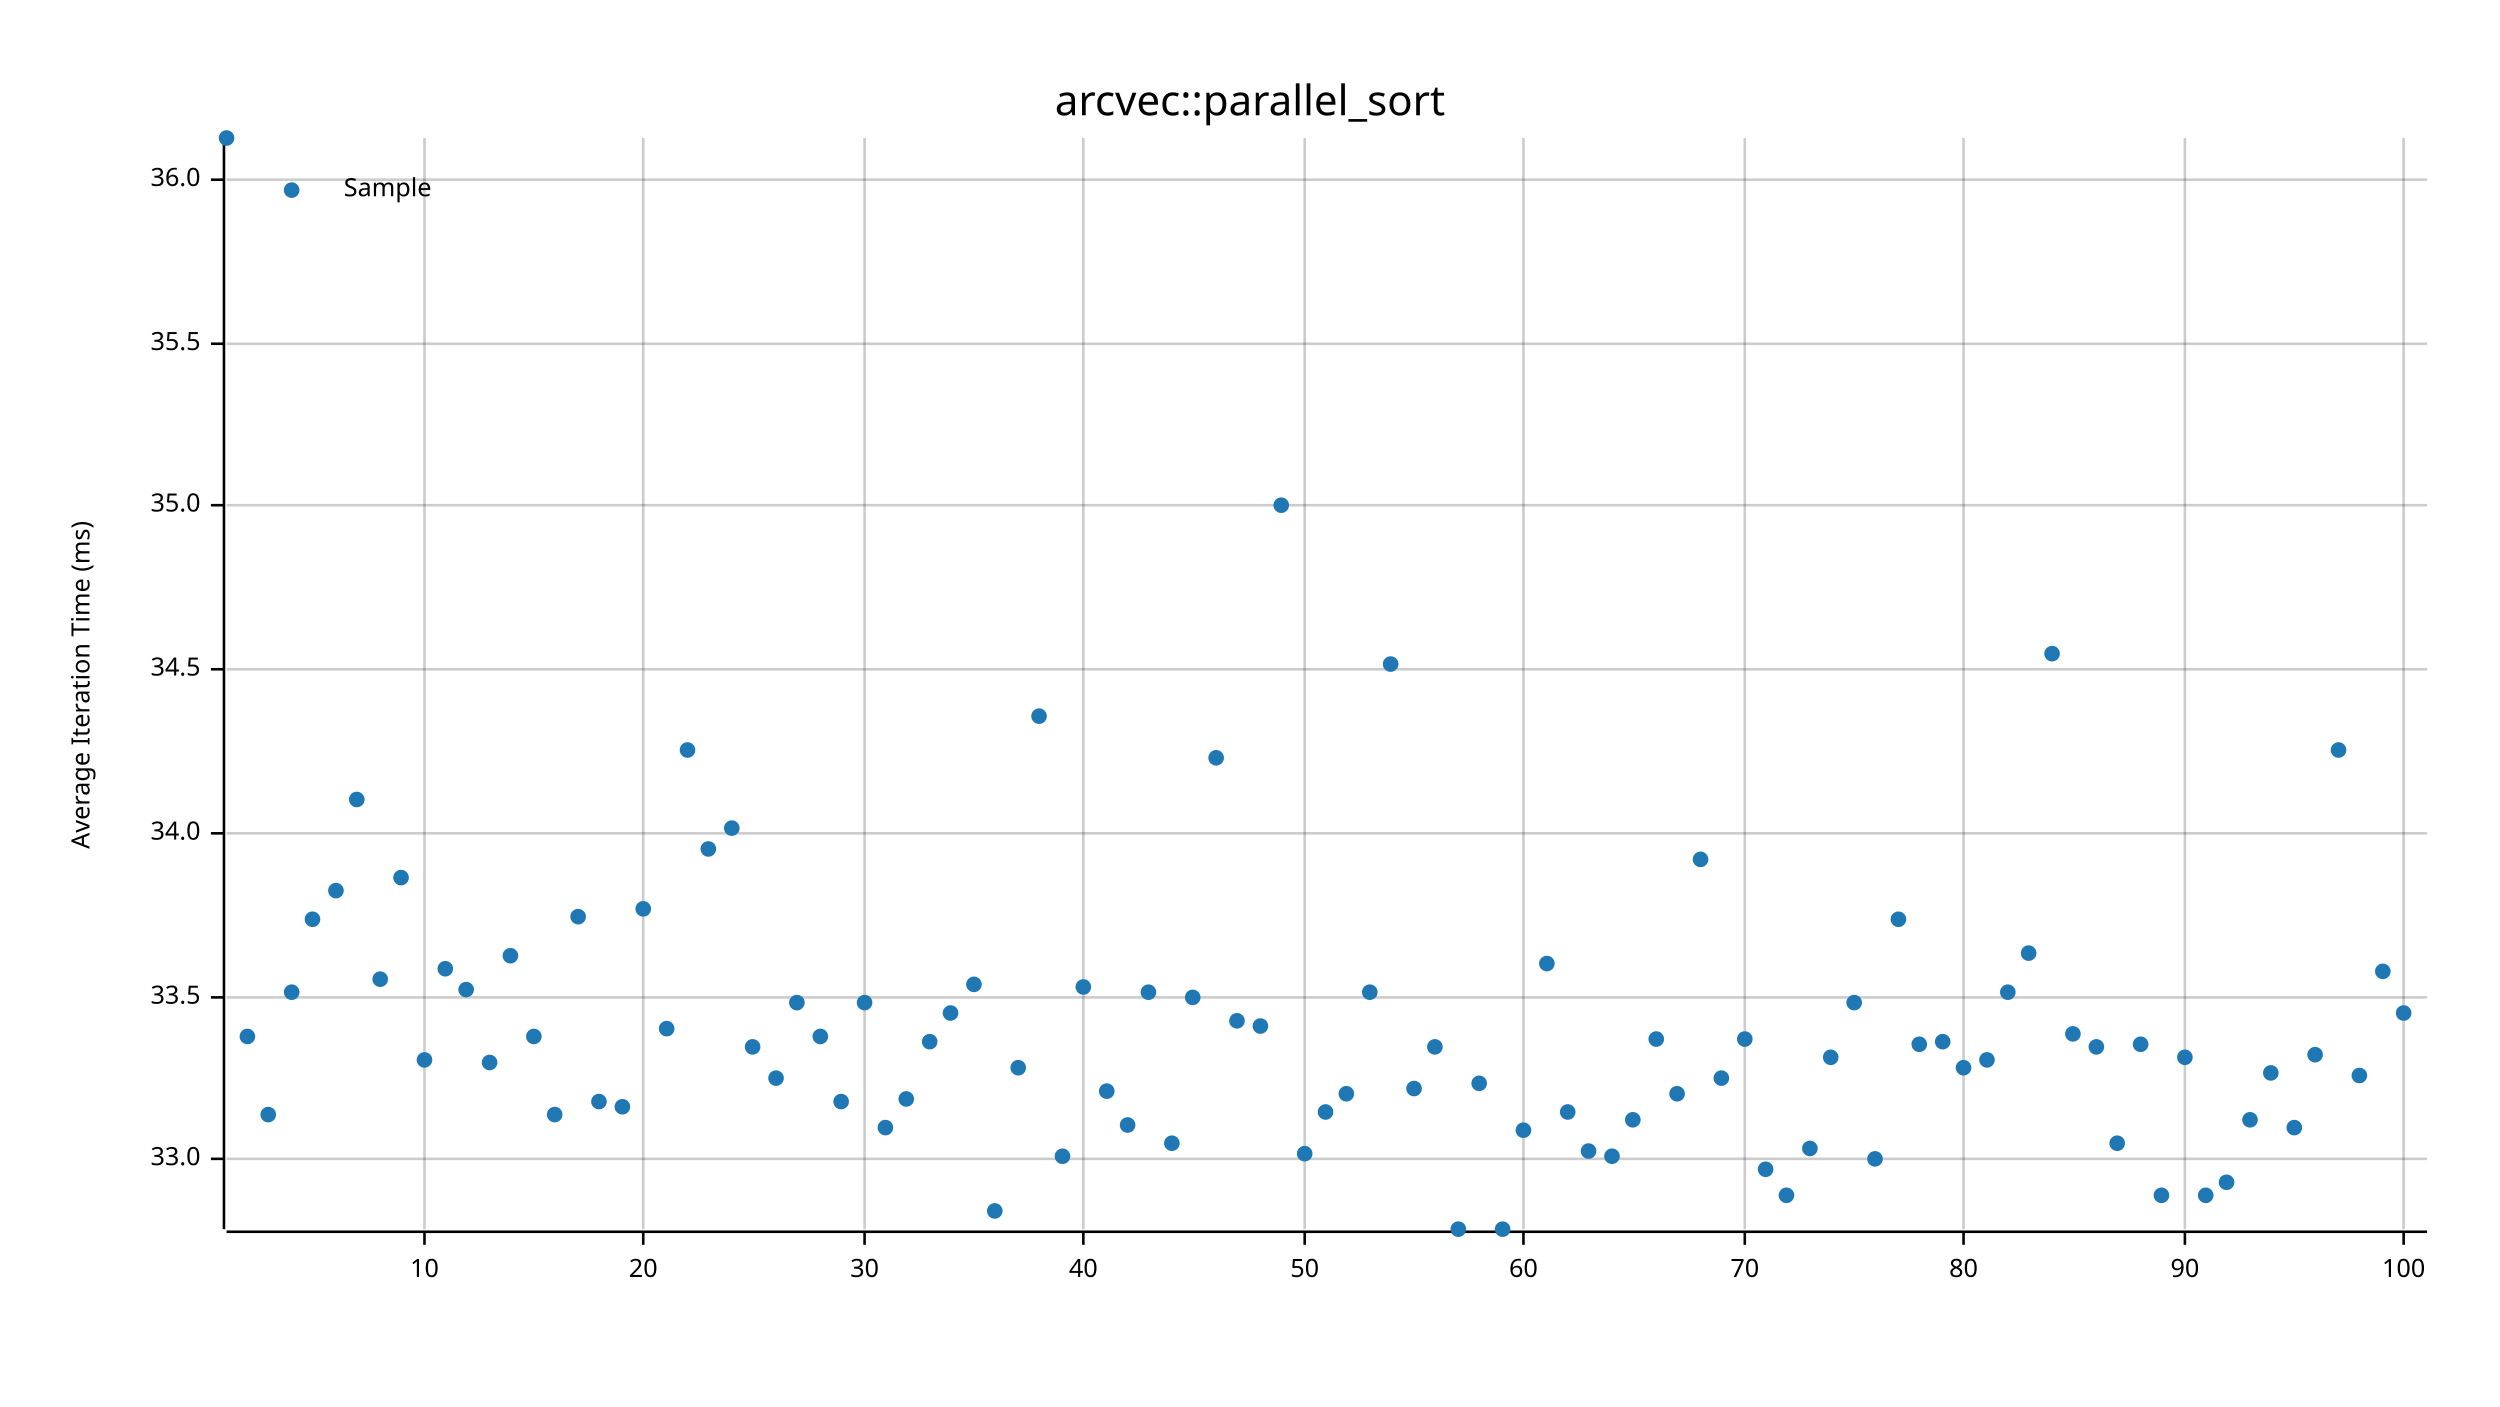
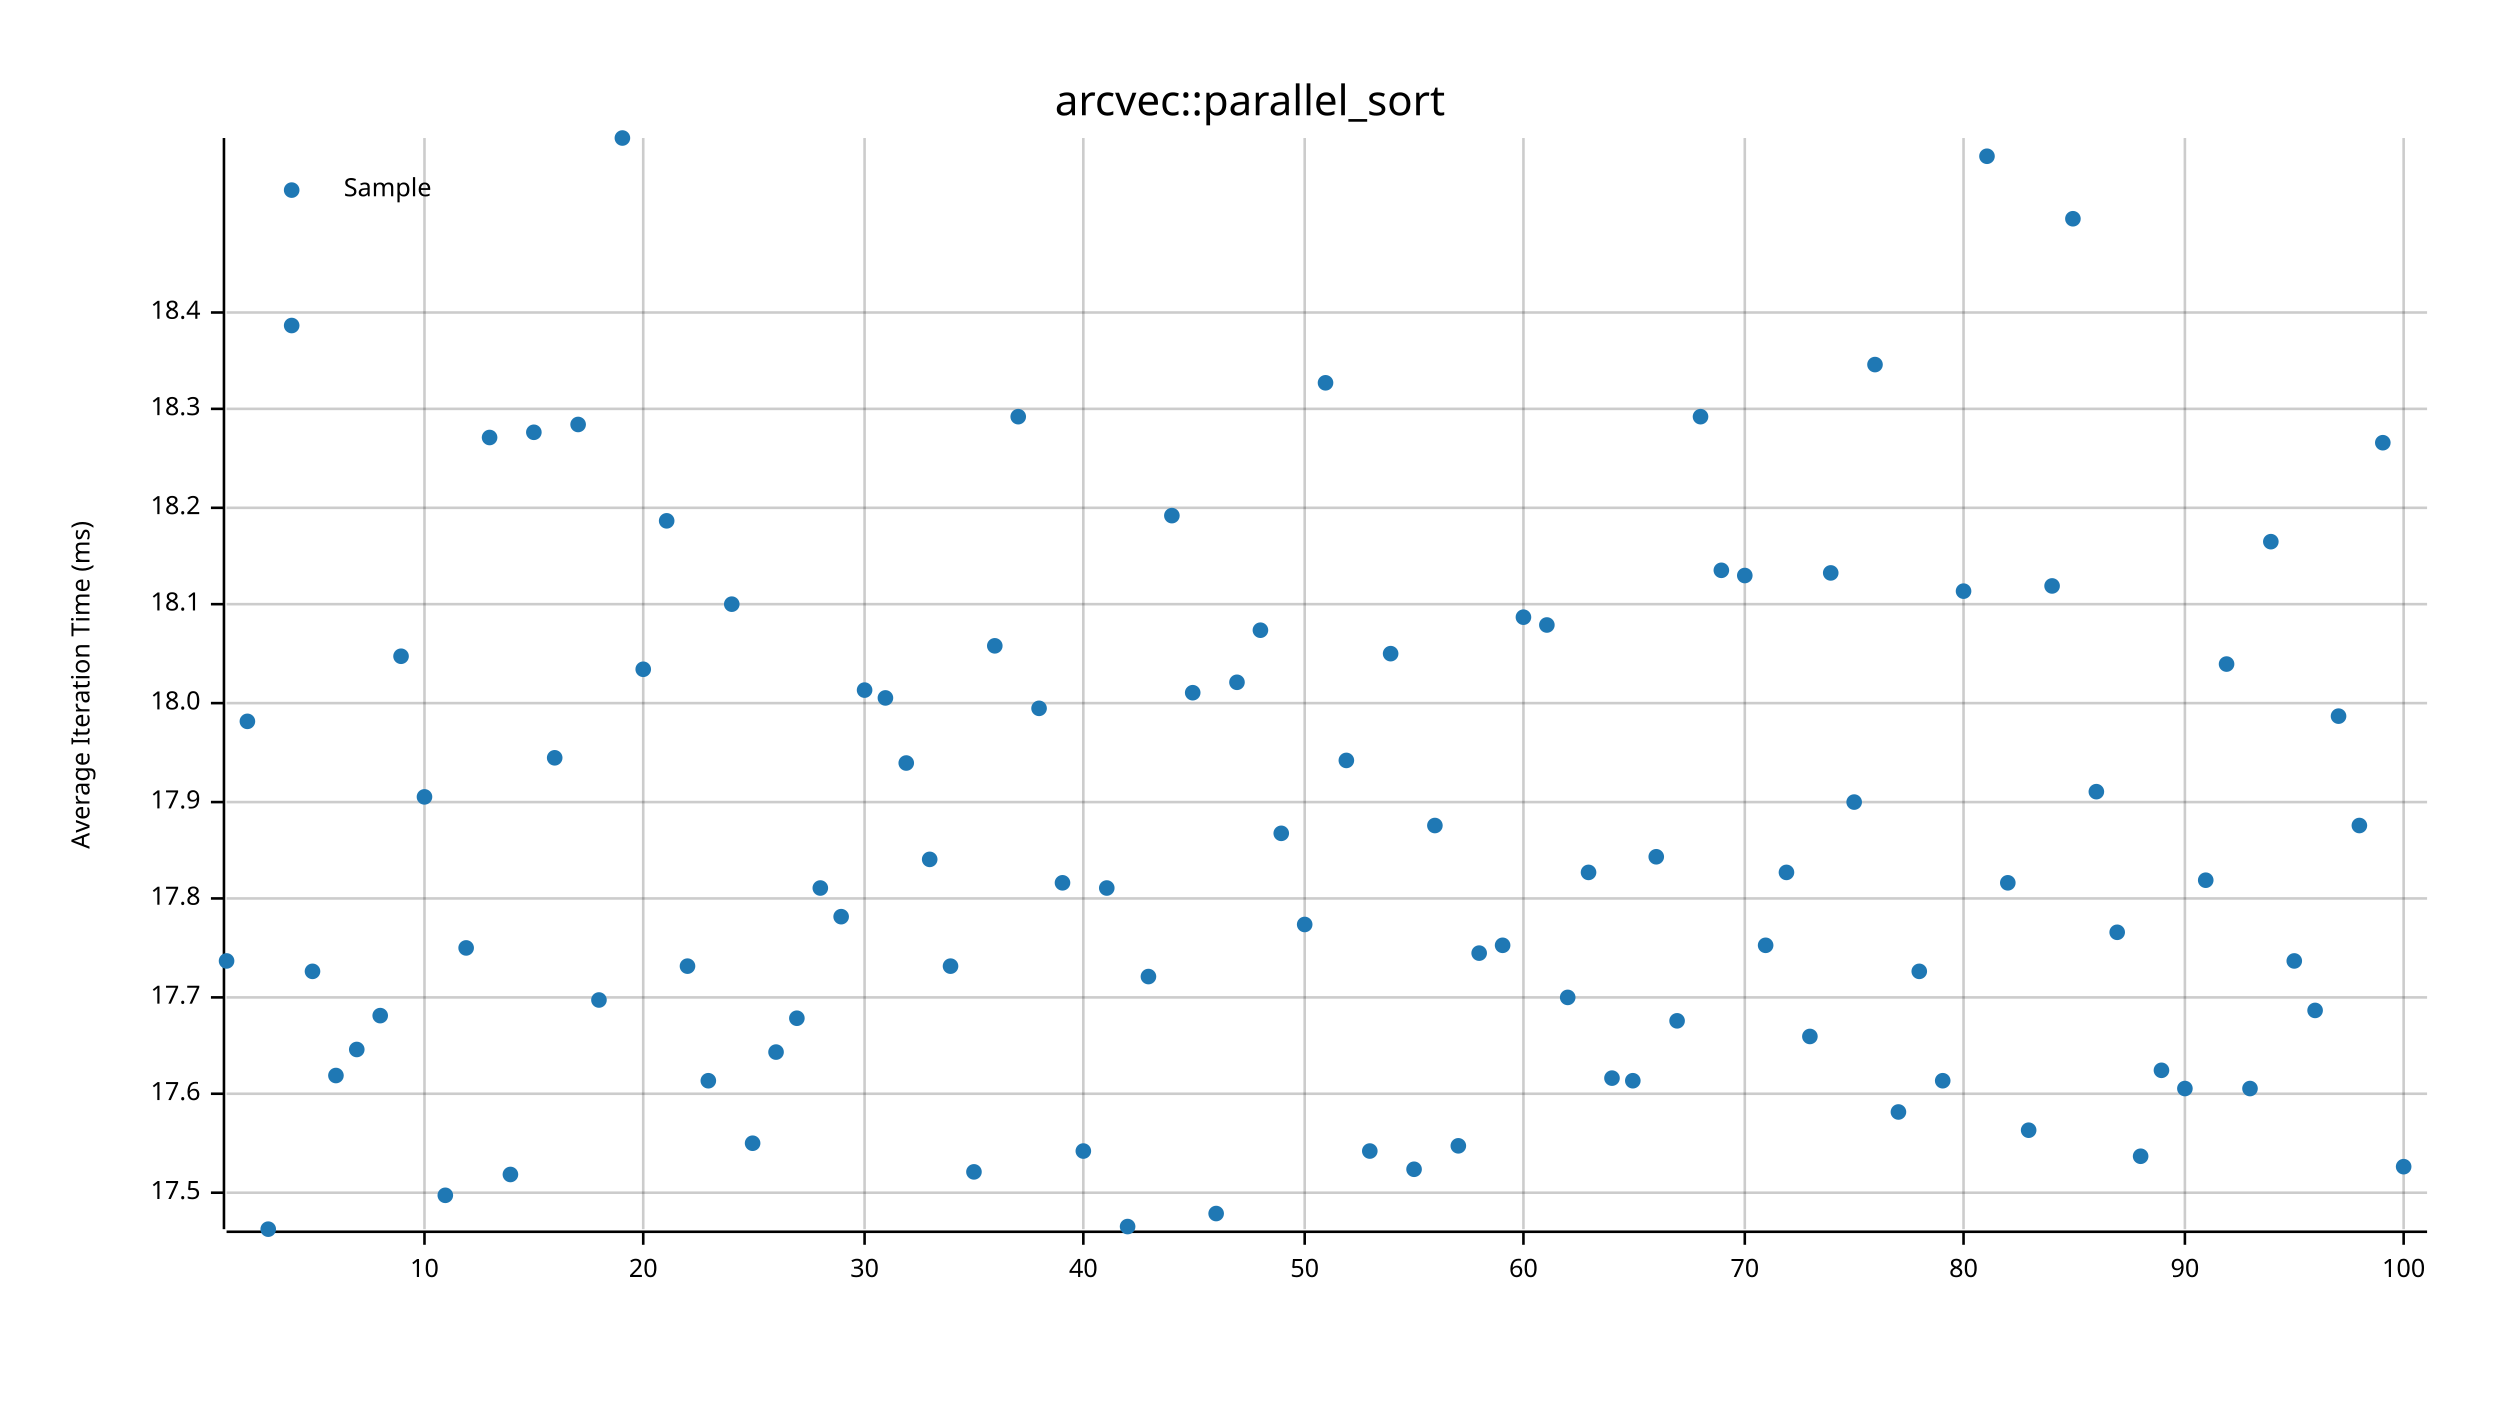
<svg xmlns="http://www.w3.org/2000/svg" width="960" height="540" viewBox="0 0 960 540">
  <text x="480" y="32" dy="0.76em" text-anchor="middle" font-family="sans-serif" font-size="16.129" opacity="1" fill="#000000">
arcvec::parallel_sort
</text>
  <text x="27" y="263" dy="0.76em" text-anchor="middle" font-family="sans-serif" font-size="9.677" opacity="1" fill="#000000" transform="rotate(270, 27, 263)">
Average Iteration Time (ms)
</text>
  <line opacity="0.2" stroke="#000000" stroke-width="1" x1="163" y1="472" x2="163" y2="53" />
  <line opacity="0.2" stroke="#000000" stroke-width="1" x1="247" y1="472" x2="247" y2="53" />
  <line opacity="0.2" stroke="#000000" stroke-width="1" x1="332" y1="472" x2="332" y2="53" />
  <line opacity="0.2" stroke="#000000" stroke-width="1" x1="416" y1="472" x2="416" y2="53" />
  <line opacity="0.2" stroke="#000000" stroke-width="1" x1="501" y1="472" x2="501" y2="53" />
  <line opacity="0.2" stroke="#000000" stroke-width="1" x1="585" y1="472" x2="585" y2="53" />
  <line opacity="0.2" stroke="#000000" stroke-width="1" x1="670" y1="472" x2="670" y2="53" />
  <line opacity="0.2" stroke="#000000" stroke-width="1" x1="754" y1="472" x2="754" y2="53" />
  <line opacity="0.2" stroke="#000000" stroke-width="1" x1="839" y1="472" x2="839" y2="53" />
  <line opacity="0.2" stroke="#000000" stroke-width="1" x1="923" y1="472" x2="923" y2="53" />
-   <line opacity="0.2" stroke="#000000" stroke-width="1" x1="87" y1="445" x2="932" y2="445" />
+   <line opacity="0.2" stroke="#000000" stroke-width="1" x1="87" y1="458" x2="932" y2="458" />
+   <line opacity="0.2" stroke="#000000" stroke-width="1" x1="87" y1="420" x2="932" y2="420" />
  <line opacity="0.2" stroke="#000000" stroke-width="1" x1="87" y1="383" x2="932" y2="383" />
-   <line opacity="0.2" stroke="#000000" stroke-width="1" x1="87" y1="320" x2="932" y2="320" />
-   <line opacity="0.2" stroke="#000000" stroke-width="1" x1="87" y1="257" x2="932" y2="257" />
-   <line opacity="0.2" stroke="#000000" stroke-width="1" x1="87" y1="194" x2="932" y2="194" />
-   <line opacity="0.2" stroke="#000000" stroke-width="1" x1="87" y1="132" x2="932" y2="132" />
-   <line opacity="0.2" stroke="#000000" stroke-width="1" x1="87" y1="69" x2="932" y2="69" />
+   <line opacity="0.2" stroke="#000000" stroke-width="1" x1="87" y1="345" x2="932" y2="345" />
+   <line opacity="0.2" stroke="#000000" stroke-width="1" x1="87" y1="308" x2="932" y2="308" />
+   <line opacity="0.2" stroke="#000000" stroke-width="1" x1="87" y1="270" x2="932" y2="270" />
+   <line opacity="0.2" stroke="#000000" stroke-width="1" x1="87" y1="232" x2="932" y2="232" />
+   <line opacity="0.2" stroke="#000000" stroke-width="1" x1="87" y1="195" x2="932" y2="195" />
+   <line opacity="0.2" stroke="#000000" stroke-width="1" x1="87" y1="157" x2="932" y2="157" />
+   <line opacity="0.2" stroke="#000000" stroke-width="1" x1="87" y1="120" x2="932" y2="120" />
  <polyline fill="none" opacity="1" stroke="#000000" stroke-width="1" points="86,53 86,472 " />
-   <text x="77" y="445" dy="0.5ex" text-anchor="end" font-family="sans-serif" font-size="9.677" opacity="1" fill="#000000">
- 33.0
- </text>
-   <polyline fill="none" opacity="1" stroke="#000000" stroke-width="1" points="81,445 86,445 " />
+   <text x="77" y="458" dy="0.5ex" text-anchor="end" font-family="sans-serif" font-size="9.677" opacity="1" fill="#000000">
+ 17.5
+ </text>
+   <polyline fill="none" opacity="1" stroke="#000000" stroke-width="1" points="81,458 86,458 " />
+   <text x="77" y="420" dy="0.5ex" text-anchor="end" font-family="sans-serif" font-size="9.677" opacity="1" fill="#000000">
+ 17.6
+ </text>
+   <polyline fill="none" opacity="1" stroke="#000000" stroke-width="1" points="81,420 86,420 " />
  <text x="77" y="383" dy="0.5ex" text-anchor="end" font-family="sans-serif" font-size="9.677" opacity="1" fill="#000000">
- 33.5
+ 17.7
</text>
  <polyline fill="none" opacity="1" stroke="#000000" stroke-width="1" points="81,383 86,383 " />
-   <text x="77" y="320" dy="0.5ex" text-anchor="end" font-family="sans-serif" font-size="9.677" opacity="1" fill="#000000">
- 34.0
- </text>
-   <polyline fill="none" opacity="1" stroke="#000000" stroke-width="1" points="81,320 86,320 " />
-   <text x="77" y="257" dy="0.5ex" text-anchor="end" font-family="sans-serif" font-size="9.677" opacity="1" fill="#000000">
- 34.5
- </text>
-   <polyline fill="none" opacity="1" stroke="#000000" stroke-width="1" points="81,257 86,257 " />
-   <text x="77" y="194" dy="0.5ex" text-anchor="end" font-family="sans-serif" font-size="9.677" opacity="1" fill="#000000">
- 35.0
- </text>
-   <polyline fill="none" opacity="1" stroke="#000000" stroke-width="1" points="81,194 86,194 " />
-   <text x="77" y="132" dy="0.5ex" text-anchor="end" font-family="sans-serif" font-size="9.677" opacity="1" fill="#000000">
- 35.5
- </text>
-   <polyline fill="none" opacity="1" stroke="#000000" stroke-width="1" points="81,132 86,132 " />
-   <text x="77" y="69" dy="0.5ex" text-anchor="end" font-family="sans-serif" font-size="9.677" opacity="1" fill="#000000">
- 36.0
- </text>
-   <polyline fill="none" opacity="1" stroke="#000000" stroke-width="1" points="81,69 86,69 " />
+   <text x="77" y="345" dy="0.5ex" text-anchor="end" font-family="sans-serif" font-size="9.677" opacity="1" fill="#000000">
+ 17.8
+ </text>
+   <polyline fill="none" opacity="1" stroke="#000000" stroke-width="1" points="81,345 86,345 " />
+   <text x="77" y="308" dy="0.5ex" text-anchor="end" font-family="sans-serif" font-size="9.677" opacity="1" fill="#000000">
+ 17.9
+ </text>
+   <polyline fill="none" opacity="1" stroke="#000000" stroke-width="1" points="81,308 86,308 " />
+   <text x="77" y="270" dy="0.5ex" text-anchor="end" font-family="sans-serif" font-size="9.677" opacity="1" fill="#000000">
+ 18.0
+ </text>
+   <polyline fill="none" opacity="1" stroke="#000000" stroke-width="1" points="81,270 86,270 " />
+   <text x="77" y="232" dy="0.5ex" text-anchor="end" font-family="sans-serif" font-size="9.677" opacity="1" fill="#000000">
+ 18.1
+ </text>
+   <polyline fill="none" opacity="1" stroke="#000000" stroke-width="1" points="81,232 86,232 " />
+   <text x="77" y="195" dy="0.5ex" text-anchor="end" font-family="sans-serif" font-size="9.677" opacity="1" fill="#000000">
+ 18.2
+ </text>
+   <polyline fill="none" opacity="1" stroke="#000000" stroke-width="1" points="81,195 86,195 " />
+   <text x="77" y="157" dy="0.5ex" text-anchor="end" font-family="sans-serif" font-size="9.677" opacity="1" fill="#000000">
+ 18.3
+ </text>
+   <polyline fill="none" opacity="1" stroke="#000000" stroke-width="1" points="81,157 86,157 " />
+   <text x="77" y="120" dy="0.5ex" text-anchor="end" font-family="sans-serif" font-size="9.677" opacity="1" fill="#000000">
+ 18.4
+ </text>
+   <polyline fill="none" opacity="1" stroke="#000000" stroke-width="1" points="81,120 86,120 " />
  <polyline fill="none" opacity="1" stroke="#000000" stroke-width="1" points="87,473 932,473 " />
  <text x="163" y="483" dy="0.76em" text-anchor="middle" font-family="sans-serif" font-size="9.677" opacity="1" fill="#000000">
10
</text>
  <polyline fill="none" opacity="1" stroke="#000000" stroke-width="1" points="163,473 163,478 " />
  <text x="247" y="483" dy="0.76em" text-anchor="middle" font-family="sans-serif" font-size="9.677" opacity="1" fill="#000000">
20
</text>
  <polyline fill="none" opacity="1" stroke="#000000" stroke-width="1" points="247,473 247,478 " />
  <text x="332" y="483" dy="0.76em" text-anchor="middle" font-family="sans-serif" font-size="9.677" opacity="1" fill="#000000">
30
</text>
  <polyline fill="none" opacity="1" stroke="#000000" stroke-width="1" points="332,473 332,478 " />
  <text x="416" y="483" dy="0.76em" text-anchor="middle" font-family="sans-serif" font-size="9.677" opacity="1" fill="#000000">
40
</text>
  <polyline fill="none" opacity="1" stroke="#000000" stroke-width="1" points="416,473 416,478 " />
  <text x="501" y="483" dy="0.76em" text-anchor="middle" font-family="sans-serif" font-size="9.677" opacity="1" fill="#000000">
50
</text>
  <polyline fill="none" opacity="1" stroke="#000000" stroke-width="1" points="501,473 501,478 " />
  <text x="585" y="483" dy="0.76em" text-anchor="middle" font-family="sans-serif" font-size="9.677" opacity="1" fill="#000000">
60
</text>
  <polyline fill="none" opacity="1" stroke="#000000" stroke-width="1" points="585,473 585,478 " />
  <text x="670" y="483" dy="0.76em" text-anchor="middle" font-family="sans-serif" font-size="9.677" opacity="1" fill="#000000">
70
</text>
  <polyline fill="none" opacity="1" stroke="#000000" stroke-width="1" points="670,473 670,478 " />
  <text x="754" y="483" dy="0.76em" text-anchor="middle" font-family="sans-serif" font-size="9.677" opacity="1" fill="#000000">
80
</text>
  <polyline fill="none" opacity="1" stroke="#000000" stroke-width="1" points="754,473 754,478 " />
  <text x="839" y="483" dy="0.76em" text-anchor="middle" font-family="sans-serif" font-size="9.677" opacity="1" fill="#000000">
90
</text>
  <polyline fill="none" opacity="1" stroke="#000000" stroke-width="1" points="839,473 839,478 " />
  <text x="923" y="483" dy="0.76em" text-anchor="middle" font-family="sans-serif" font-size="9.677" opacity="1" fill="#000000">
100
</text>
  <polyline fill="none" opacity="1" stroke="#000000" stroke-width="1" points="923,473 923,478 " />
-   <circle cx="87" cy="53" r="3" opacity="1" fill="#1F78B4" stroke="none" stroke-width="1" />
-   <circle cx="95" cy="398" r="3" opacity="1" fill="#1F78B4" stroke="none" stroke-width="1" />
-   <circle cx="103" cy="428" r="3" opacity="1" fill="#1F78B4" stroke="none" stroke-width="1" />
-   <circle cx="112" cy="381" r="3" opacity="1" fill="#1F78B4" stroke="none" stroke-width="1" />
-   <circle cx="120" cy="353" r="3" opacity="1" fill="#1F78B4" stroke="none" stroke-width="1" />
-   <circle cx="129" cy="342" r="3" opacity="1" fill="#1F78B4" stroke="none" stroke-width="1" />
-   <circle cx="137" cy="307" r="3" opacity="1" fill="#1F78B4" stroke="none" stroke-width="1" />
-   <circle cx="146" cy="376" r="3" opacity="1" fill="#1F78B4" stroke="none" stroke-width="1" />
-   <circle cx="154" cy="337" r="3" opacity="1" fill="#1F78B4" stroke="none" stroke-width="1" />
-   <circle cx="163" cy="407" r="3" opacity="1" fill="#1F78B4" stroke="none" stroke-width="1" />
-   <circle cx="171" cy="372" r="3" opacity="1" fill="#1F78B4" stroke="none" stroke-width="1" />
-   <circle cx="179" cy="380" r="3" opacity="1" fill="#1F78B4" stroke="none" stroke-width="1" />
-   <circle cx="188" cy="408" r="3" opacity="1" fill="#1F78B4" stroke="none" stroke-width="1" />
-   <circle cx="196" cy="367" r="3" opacity="1" fill="#1F78B4" stroke="none" stroke-width="1" />
-   <circle cx="205" cy="398" r="3" opacity="1" fill="#1F78B4" stroke="none" stroke-width="1" />
-   <circle cx="213" cy="428" r="3" opacity="1" fill="#1F78B4" stroke="none" stroke-width="1" />
-   <circle cx="222" cy="352" r="3" opacity="1" fill="#1F78B4" stroke="none" stroke-width="1" />
-   <circle cx="230" cy="423" r="3" opacity="1" fill="#1F78B4" stroke="none" stroke-width="1" />
-   <circle cx="239" cy="425" r="3" opacity="1" fill="#1F78B4" stroke="none" stroke-width="1" />
-   <circle cx="247" cy="349" r="3" opacity="1" fill="#1F78B4" stroke="none" stroke-width="1" />
-   <circle cx="256" cy="395" r="3" opacity="1" fill="#1F78B4" stroke="none" stroke-width="1" />
-   <circle cx="264" cy="288" r="3" opacity="1" fill="#1F78B4" stroke="none" stroke-width="1" />
-   <circle cx="272" cy="326" r="3" opacity="1" fill="#1F78B4" stroke="none" stroke-width="1" />
-   <circle cx="281" cy="318" r="3" opacity="1" fill="#1F78B4" stroke="none" stroke-width="1" />
-   <circle cx="289" cy="402" r="3" opacity="1" fill="#1F78B4" stroke="none" stroke-width="1" />
-   <circle cx="298" cy="414" r="3" opacity="1" fill="#1F78B4" stroke="none" stroke-width="1" />
-   <circle cx="306" cy="385" r="3" opacity="1" fill="#1F78B4" stroke="none" stroke-width="1" />
-   <circle cx="315" cy="398" r="3" opacity="1" fill="#1F78B4" stroke="none" stroke-width="1" />
-   <circle cx="323" cy="423" r="3" opacity="1" fill="#1F78B4" stroke="none" stroke-width="1" />
-   <circle cx="332" cy="385" r="3" opacity="1" fill="#1F78B4" stroke="none" stroke-width="1" />
-   <circle cx="340" cy="433" r="3" opacity="1" fill="#1F78B4" stroke="none" stroke-width="1" />
-   <circle cx="348" cy="422" r="3" opacity="1" fill="#1F78B4" stroke="none" stroke-width="1" />
-   <circle cx="357" cy="400" r="3" opacity="1" fill="#1F78B4" stroke="none" stroke-width="1" />
-   <circle cx="365" cy="389" r="3" opacity="1" fill="#1F78B4" stroke="none" stroke-width="1" />
-   <circle cx="374" cy="378" r="3" opacity="1" fill="#1F78B4" stroke="none" stroke-width="1" />
-   <circle cx="382" cy="465" r="3" opacity="1" fill="#1F78B4" stroke="none" stroke-width="1" />
-   <circle cx="391" cy="410" r="3" opacity="1" fill="#1F78B4" stroke="none" stroke-width="1" />
-   <circle cx="399" cy="275" r="3" opacity="1" fill="#1F78B4" stroke="none" stroke-width="1" />
-   <circle cx="408" cy="444" r="3" opacity="1" fill="#1F78B4" stroke="none" stroke-width="1" />
-   <circle cx="416" cy="379" r="3" opacity="1" fill="#1F78B4" stroke="none" stroke-width="1" />
-   <circle cx="425" cy="419" r="3" opacity="1" fill="#1F78B4" stroke="none" stroke-width="1" />
-   <circle cx="433" cy="432" r="3" opacity="1" fill="#1F78B4" stroke="none" stroke-width="1" />
-   <circle cx="441" cy="381" r="3" opacity="1" fill="#1F78B4" stroke="none" stroke-width="1" />
-   <circle cx="450" cy="439" r="3" opacity="1" fill="#1F78B4" stroke="none" stroke-width="1" />
-   <circle cx="458" cy="383" r="3" opacity="1" fill="#1F78B4" stroke="none" stroke-width="1" />
-   <circle cx="467" cy="291" r="3" opacity="1" fill="#1F78B4" stroke="none" stroke-width="1" />
-   <circle cx="475" cy="392" r="3" opacity="1" fill="#1F78B4" stroke="none" stroke-width="1" />
-   <circle cx="484" cy="394" r="3" opacity="1" fill="#1F78B4" stroke="none" stroke-width="1" />
-   <circle cx="492" cy="194" r="3" opacity="1" fill="#1F78B4" stroke="none" stroke-width="1" />
-   <circle cx="501" cy="443" r="3" opacity="1" fill="#1F78B4" stroke="none" stroke-width="1" />
-   <circle cx="509" cy="427" r="3" opacity="1" fill="#1F78B4" stroke="none" stroke-width="1" />
-   <circle cx="517" cy="420" r="3" opacity="1" fill="#1F78B4" stroke="none" stroke-width="1" />
-   <circle cx="526" cy="381" r="3" opacity="1" fill="#1F78B4" stroke="none" stroke-width="1" />
-   <circle cx="534" cy="255" r="3" opacity="1" fill="#1F78B4" stroke="none" stroke-width="1" />
-   <circle cx="543" cy="418" r="3" opacity="1" fill="#1F78B4" stroke="none" stroke-width="1" />
-   <circle cx="551" cy="402" r="3" opacity="1" fill="#1F78B4" stroke="none" stroke-width="1" />
-   <circle cx="560" cy="472" r="3" opacity="1" fill="#1F78B4" stroke="none" stroke-width="1" />
-   <circle cx="568" cy="416" r="3" opacity="1" fill="#1F78B4" stroke="none" stroke-width="1" />
-   <circle cx="577" cy="472" r="3" opacity="1" fill="#1F78B4" stroke="none" stroke-width="1" />
-   <circle cx="585" cy="434" r="3" opacity="1" fill="#1F78B4" stroke="none" stroke-width="1" />
-   <circle cx="594" cy="370" r="3" opacity="1" fill="#1F78B4" stroke="none" stroke-width="1" />
-   <circle cx="602" cy="427" r="3" opacity="1" fill="#1F78B4" stroke="none" stroke-width="1" />
-   <circle cx="610" cy="442" r="3" opacity="1" fill="#1F78B4" stroke="none" stroke-width="1" />
-   <circle cx="619" cy="444" r="3" opacity="1" fill="#1F78B4" stroke="none" stroke-width="1" />
-   <circle cx="627" cy="430" r="3" opacity="1" fill="#1F78B4" stroke="none" stroke-width="1" />
-   <circle cx="636" cy="399" r="3" opacity="1" fill="#1F78B4" stroke="none" stroke-width="1" />
-   <circle cx="644" cy="420" r="3" opacity="1" fill="#1F78B4" stroke="none" stroke-width="1" />
-   <circle cx="653" cy="330" r="3" opacity="1" fill="#1F78B4" stroke="none" stroke-width="1" />
-   <circle cx="661" cy="414" r="3" opacity="1" fill="#1F78B4" stroke="none" stroke-width="1" />
-   <circle cx="670" cy="399" r="3" opacity="1" fill="#1F78B4" stroke="none" stroke-width="1" />
-   <circle cx="678" cy="449" r="3" opacity="1" fill="#1F78B4" stroke="none" stroke-width="1" />
-   <circle cx="686" cy="459" r="3" opacity="1" fill="#1F78B4" stroke="none" stroke-width="1" />
-   <circle cx="695" cy="441" r="3" opacity="1" fill="#1F78B4" stroke="none" stroke-width="1" />
-   <circle cx="703" cy="406" r="3" opacity="1" fill="#1F78B4" stroke="none" stroke-width="1" />
-   <circle cx="712" cy="385" r="3" opacity="1" fill="#1F78B4" stroke="none" stroke-width="1" />
-   <circle cx="720" cy="445" r="3" opacity="1" fill="#1F78B4" stroke="none" stroke-width="1" />
-   <circle cx="729" cy="353" r="3" opacity="1" fill="#1F78B4" stroke="none" stroke-width="1" />
-   <circle cx="737" cy="401" r="3" opacity="1" fill="#1F78B4" stroke="none" stroke-width="1" />
-   <circle cx="746" cy="400" r="3" opacity="1" fill="#1F78B4" stroke="none" stroke-width="1" />
-   <circle cx="754" cy="410" r="3" opacity="1" fill="#1F78B4" stroke="none" stroke-width="1" />
-   <circle cx="763" cy="407" r="3" opacity="1" fill="#1F78B4" stroke="none" stroke-width="1" />
-   <circle cx="771" cy="381" r="3" opacity="1" fill="#1F78B4" stroke="none" stroke-width="1" />
-   <circle cx="779" cy="366" r="3" opacity="1" fill="#1F78B4" stroke="none" stroke-width="1" />
-   <circle cx="788" cy="251" r="3" opacity="1" fill="#1F78B4" stroke="none" stroke-width="1" />
-   <circle cx="796" cy="397" r="3" opacity="1" fill="#1F78B4" stroke="none" stroke-width="1" />
-   <circle cx="805" cy="402" r="3" opacity="1" fill="#1F78B4" stroke="none" stroke-width="1" />
-   <circle cx="813" cy="439" r="3" opacity="1" fill="#1F78B4" stroke="none" stroke-width="1" />
-   <circle cx="822" cy="401" r="3" opacity="1" fill="#1F78B4" stroke="none" stroke-width="1" />
-   <circle cx="830" cy="459" r="3" opacity="1" fill="#1F78B4" stroke="none" stroke-width="1" />
-   <circle cx="839" cy="406" r="3" opacity="1" fill="#1F78B4" stroke="none" stroke-width="1" />
-   <circle cx="847" cy="459" r="3" opacity="1" fill="#1F78B4" stroke="none" stroke-width="1" />
-   <circle cx="855" cy="454" r="3" opacity="1" fill="#1F78B4" stroke="none" stroke-width="1" />
-   <circle cx="864" cy="430" r="3" opacity="1" fill="#1F78B4" stroke="none" stroke-width="1" />
-   <circle cx="872" cy="412" r="3" opacity="1" fill="#1F78B4" stroke="none" stroke-width="1" />
-   <circle cx="881" cy="433" r="3" opacity="1" fill="#1F78B4" stroke="none" stroke-width="1" />
-   <circle cx="889" cy="405" r="3" opacity="1" fill="#1F78B4" stroke="none" stroke-width="1" />
-   <circle cx="898" cy="288" r="3" opacity="1" fill="#1F78B4" stroke="none" stroke-width="1" />
-   <circle cx="906" cy="413" r="3" opacity="1" fill="#1F78B4" stroke="none" stroke-width="1" />
-   <circle cx="915" cy="373" r="3" opacity="1" fill="#1F78B4" stroke="none" stroke-width="1" />
-   <circle cx="923" cy="389" r="3" opacity="1" fill="#1F78B4" stroke="none" stroke-width="1" />
+   <circle cx="87" cy="369" r="3" opacity="1" fill="#1F78B4" stroke="none" stroke-width="1" />
+   <circle cx="95" cy="277" r="3" opacity="1" fill="#1F78B4" stroke="none" stroke-width="1" />
+   <circle cx="103" cy="472" r="3" opacity="1" fill="#1F78B4" stroke="none" stroke-width="1" />
+   <circle cx="112" cy="125" r="3" opacity="1" fill="#1F78B4" stroke="none" stroke-width="1" />
+   <circle cx="120" cy="373" r="3" opacity="1" fill="#1F78B4" stroke="none" stroke-width="1" />
+   <circle cx="129" cy="413" r="3" opacity="1" fill="#1F78B4" stroke="none" stroke-width="1" />
+   <circle cx="137" cy="403" r="3" opacity="1" fill="#1F78B4" stroke="none" stroke-width="1" />
+   <circle cx="146" cy="390" r="3" opacity="1" fill="#1F78B4" stroke="none" stroke-width="1" />
+   <circle cx="154" cy="252" r="3" opacity="1" fill="#1F78B4" stroke="none" stroke-width="1" />
+   <circle cx="163" cy="306" r="3" opacity="1" fill="#1F78B4" stroke="none" stroke-width="1" />
+   <circle cx="171" cy="459" r="3" opacity="1" fill="#1F78B4" stroke="none" stroke-width="1" />
+   <circle cx="179" cy="364" r="3" opacity="1" fill="#1F78B4" stroke="none" stroke-width="1" />
+   <circle cx="188" cy="168" r="3" opacity="1" fill="#1F78B4" stroke="none" stroke-width="1" />
+   <circle cx="196" cy="451" r="3" opacity="1" fill="#1F78B4" stroke="none" stroke-width="1" />
+   <circle cx="205" cy="166" r="3" opacity="1" fill="#1F78B4" stroke="none" stroke-width="1" />
+   <circle cx="213" cy="291" r="3" opacity="1" fill="#1F78B4" stroke="none" stroke-width="1" />
+   <circle cx="222" cy="163" r="3" opacity="1" fill="#1F78B4" stroke="none" stroke-width="1" />
+   <circle cx="230" cy="384" r="3" opacity="1" fill="#1F78B4" stroke="none" stroke-width="1" />
+   <circle cx="239" cy="53" r="3" opacity="1" fill="#1F78B4" stroke="none" stroke-width="1" />
+   <circle cx="247" cy="257" r="3" opacity="1" fill="#1F78B4" stroke="none" stroke-width="1" />
+   <circle cx="256" cy="200" r="3" opacity="1" fill="#1F78B4" stroke="none" stroke-width="1" />
+   <circle cx="264" cy="371" r="3" opacity="1" fill="#1F78B4" stroke="none" stroke-width="1" />
+   <circle cx="272" cy="415" r="3" opacity="1" fill="#1F78B4" stroke="none" stroke-width="1" />
+   <circle cx="281" cy="232" r="3" opacity="1" fill="#1F78B4" stroke="none" stroke-width="1" />
+   <circle cx="289" cy="439" r="3" opacity="1" fill="#1F78B4" stroke="none" stroke-width="1" />
+   <circle cx="298" cy="404" r="3" opacity="1" fill="#1F78B4" stroke="none" stroke-width="1" />
+   <circle cx="306" cy="391" r="3" opacity="1" fill="#1F78B4" stroke="none" stroke-width="1" />
+   <circle cx="315" cy="341" r="3" opacity="1" fill="#1F78B4" stroke="none" stroke-width="1" />
+   <circle cx="323" cy="352" r="3" opacity="1" fill="#1F78B4" stroke="none" stroke-width="1" />
+   <circle cx="332" cy="265" r="3" opacity="1" fill="#1F78B4" stroke="none" stroke-width="1" />
+   <circle cx="340" cy="268" r="3" opacity="1" fill="#1F78B4" stroke="none" stroke-width="1" />
+   <circle cx="348" cy="293" r="3" opacity="1" fill="#1F78B4" stroke="none" stroke-width="1" />
+   <circle cx="357" cy="330" r="3" opacity="1" fill="#1F78B4" stroke="none" stroke-width="1" />
+   <circle cx="365" cy="371" r="3" opacity="1" fill="#1F78B4" stroke="none" stroke-width="1" />
+   <circle cx="374" cy="450" r="3" opacity="1" fill="#1F78B4" stroke="none" stroke-width="1" />
+   <circle cx="382" cy="248" r="3" opacity="1" fill="#1F78B4" stroke="none" stroke-width="1" />
+   <circle cx="391" cy="160" r="3" opacity="1" fill="#1F78B4" stroke="none" stroke-width="1" />
+   <circle cx="399" cy="272" r="3" opacity="1" fill="#1F78B4" stroke="none" stroke-width="1" />
+   <circle cx="408" cy="339" r="3" opacity="1" fill="#1F78B4" stroke="none" stroke-width="1" />
+   <circle cx="416" cy="442" r="3" opacity="1" fill="#1F78B4" stroke="none" stroke-width="1" />
+   <circle cx="425" cy="341" r="3" opacity="1" fill="#1F78B4" stroke="none" stroke-width="1" />
+   <circle cx="433" cy="471" r="3" opacity="1" fill="#1F78B4" stroke="none" stroke-width="1" />
+   <circle cx="441" cy="375" r="3" opacity="1" fill="#1F78B4" stroke="none" stroke-width="1" />
+   <circle cx="450" cy="198" r="3" opacity="1" fill="#1F78B4" stroke="none" stroke-width="1" />
+   <circle cx="458" cy="266" r="3" opacity="1" fill="#1F78B4" stroke="none" stroke-width="1" />
+   <circle cx="467" cy="466" r="3" opacity="1" fill="#1F78B4" stroke="none" stroke-width="1" />
+   <circle cx="475" cy="262" r="3" opacity="1" fill="#1F78B4" stroke="none" stroke-width="1" />
+   <circle cx="484" cy="242" r="3" opacity="1" fill="#1F78B4" stroke="none" stroke-width="1" />
+   <circle cx="492" cy="320" r="3" opacity="1" fill="#1F78B4" stroke="none" stroke-width="1" />
+   <circle cx="501" cy="355" r="3" opacity="1" fill="#1F78B4" stroke="none" stroke-width="1" />
+   <circle cx="509" cy="147" r="3" opacity="1" fill="#1F78B4" stroke="none" stroke-width="1" />
+   <circle cx="517" cy="292" r="3" opacity="1" fill="#1F78B4" stroke="none" stroke-width="1" />
+   <circle cx="526" cy="442" r="3" opacity="1" fill="#1F78B4" stroke="none" stroke-width="1" />
+   <circle cx="534" cy="251" r="3" opacity="1" fill="#1F78B4" stroke="none" stroke-width="1" />
+   <circle cx="543" cy="449" r="3" opacity="1" fill="#1F78B4" stroke="none" stroke-width="1" />
+   <circle cx="551" cy="317" r="3" opacity="1" fill="#1F78B4" stroke="none" stroke-width="1" />
+   <circle cx="560" cy="440" r="3" opacity="1" fill="#1F78B4" stroke="none" stroke-width="1" />
+   <circle cx="568" cy="366" r="3" opacity="1" fill="#1F78B4" stroke="none" stroke-width="1" />
+   <circle cx="577" cy="363" r="3" opacity="1" fill="#1F78B4" stroke="none" stroke-width="1" />
+   <circle cx="585" cy="237" r="3" opacity="1" fill="#1F78B4" stroke="none" stroke-width="1" />
+   <circle cx="594" cy="240" r="3" opacity="1" fill="#1F78B4" stroke="none" stroke-width="1" />
+   <circle cx="602" cy="383" r="3" opacity="1" fill="#1F78B4" stroke="none" stroke-width="1" />
+   <circle cx="610" cy="335" r="3" opacity="1" fill="#1F78B4" stroke="none" stroke-width="1" />
+   <circle cx="619" cy="414" r="3" opacity="1" fill="#1F78B4" stroke="none" stroke-width="1" />
+   <circle cx="627" cy="415" r="3" opacity="1" fill="#1F78B4" stroke="none" stroke-width="1" />
+   <circle cx="636" cy="329" r="3" opacity="1" fill="#1F78B4" stroke="none" stroke-width="1" />
+   <circle cx="644" cy="392" r="3" opacity="1" fill="#1F78B4" stroke="none" stroke-width="1" />
+   <circle cx="653" cy="160" r="3" opacity="1" fill="#1F78B4" stroke="none" stroke-width="1" />
+   <circle cx="661" cy="219" r="3" opacity="1" fill="#1F78B4" stroke="none" stroke-width="1" />
+   <circle cx="670" cy="221" r="3" opacity="1" fill="#1F78B4" stroke="none" stroke-width="1" />
+   <circle cx="678" cy="363" r="3" opacity="1" fill="#1F78B4" stroke="none" stroke-width="1" />
+   <circle cx="686" cy="335" r="3" opacity="1" fill="#1F78B4" stroke="none" stroke-width="1" />
+   <circle cx="695" cy="398" r="3" opacity="1" fill="#1F78B4" stroke="none" stroke-width="1" />
+   <circle cx="703" cy="220" r="3" opacity="1" fill="#1F78B4" stroke="none" stroke-width="1" />
+   <circle cx="712" cy="308" r="3" opacity="1" fill="#1F78B4" stroke="none" stroke-width="1" />
+   <circle cx="720" cy="140" r="3" opacity="1" fill="#1F78B4" stroke="none" stroke-width="1" />
+   <circle cx="729" cy="427" r="3" opacity="1" fill="#1F78B4" stroke="none" stroke-width="1" />
+   <circle cx="737" cy="373" r="3" opacity="1" fill="#1F78B4" stroke="none" stroke-width="1" />
+   <circle cx="746" cy="415" r="3" opacity="1" fill="#1F78B4" stroke="none" stroke-width="1" />
+   <circle cx="754" cy="227" r="3" opacity="1" fill="#1F78B4" stroke="none" stroke-width="1" />
+   <circle cx="763" cy="60" r="3" opacity="1" fill="#1F78B4" stroke="none" stroke-width="1" />
+   <circle cx="771" cy="339" r="3" opacity="1" fill="#1F78B4" stroke="none" stroke-width="1" />
+   <circle cx="779" cy="434" r="3" opacity="1" fill="#1F78B4" stroke="none" stroke-width="1" />
+   <circle cx="788" cy="225" r="3" opacity="1" fill="#1F78B4" stroke="none" stroke-width="1" />
+   <circle cx="796" cy="84" r="3" opacity="1" fill="#1F78B4" stroke="none" stroke-width="1" />
+   <circle cx="805" cy="304" r="3" opacity="1" fill="#1F78B4" stroke="none" stroke-width="1" />
+   <circle cx="813" cy="358" r="3" opacity="1" fill="#1F78B4" stroke="none" stroke-width="1" />
+   <circle cx="822" cy="444" r="3" opacity="1" fill="#1F78B4" stroke="none" stroke-width="1" />
+   <circle cx="830" cy="411" r="3" opacity="1" fill="#1F78B4" stroke="none" stroke-width="1" />
+   <circle cx="839" cy="418" r="3" opacity="1" fill="#1F78B4" stroke="none" stroke-width="1" />
+   <circle cx="847" cy="338" r="3" opacity="1" fill="#1F78B4" stroke="none" stroke-width="1" />
+   <circle cx="855" cy="255" r="3" opacity="1" fill="#1F78B4" stroke="none" stroke-width="1" />
+   <circle cx="864" cy="418" r="3" opacity="1" fill="#1F78B4" stroke="none" stroke-width="1" />
+   <circle cx="872" cy="208" r="3" opacity="1" fill="#1F78B4" stroke="none" stroke-width="1" />
+   <circle cx="881" cy="369" r="3" opacity="1" fill="#1F78B4" stroke="none" stroke-width="1" />
+   <circle cx="889" cy="388" r="3" opacity="1" fill="#1F78B4" stroke="none" stroke-width="1" />
+   <circle cx="898" cy="275" r="3" opacity="1" fill="#1F78B4" stroke="none" stroke-width="1" />
+   <circle cx="906" cy="317" r="3" opacity="1" fill="#1F78B4" stroke="none" stroke-width="1" />
+   <circle cx="915" cy="170" r="3" opacity="1" fill="#1F78B4" stroke="none" stroke-width="1" />
+   <circle cx="923" cy="448" r="3" opacity="1" fill="#1F78B4" stroke="none" stroke-width="1" />
  <text x="132" y="68" dy="0.76em" text-anchor="start" font-family="sans-serif" font-size="9.677" opacity="1" fill="#000000">
Sample
</text>
  <circle cx="112" cy="73" r="3" opacity="1" fill="#1F78B4" stroke="none" stroke-width="1" />
</svg>
